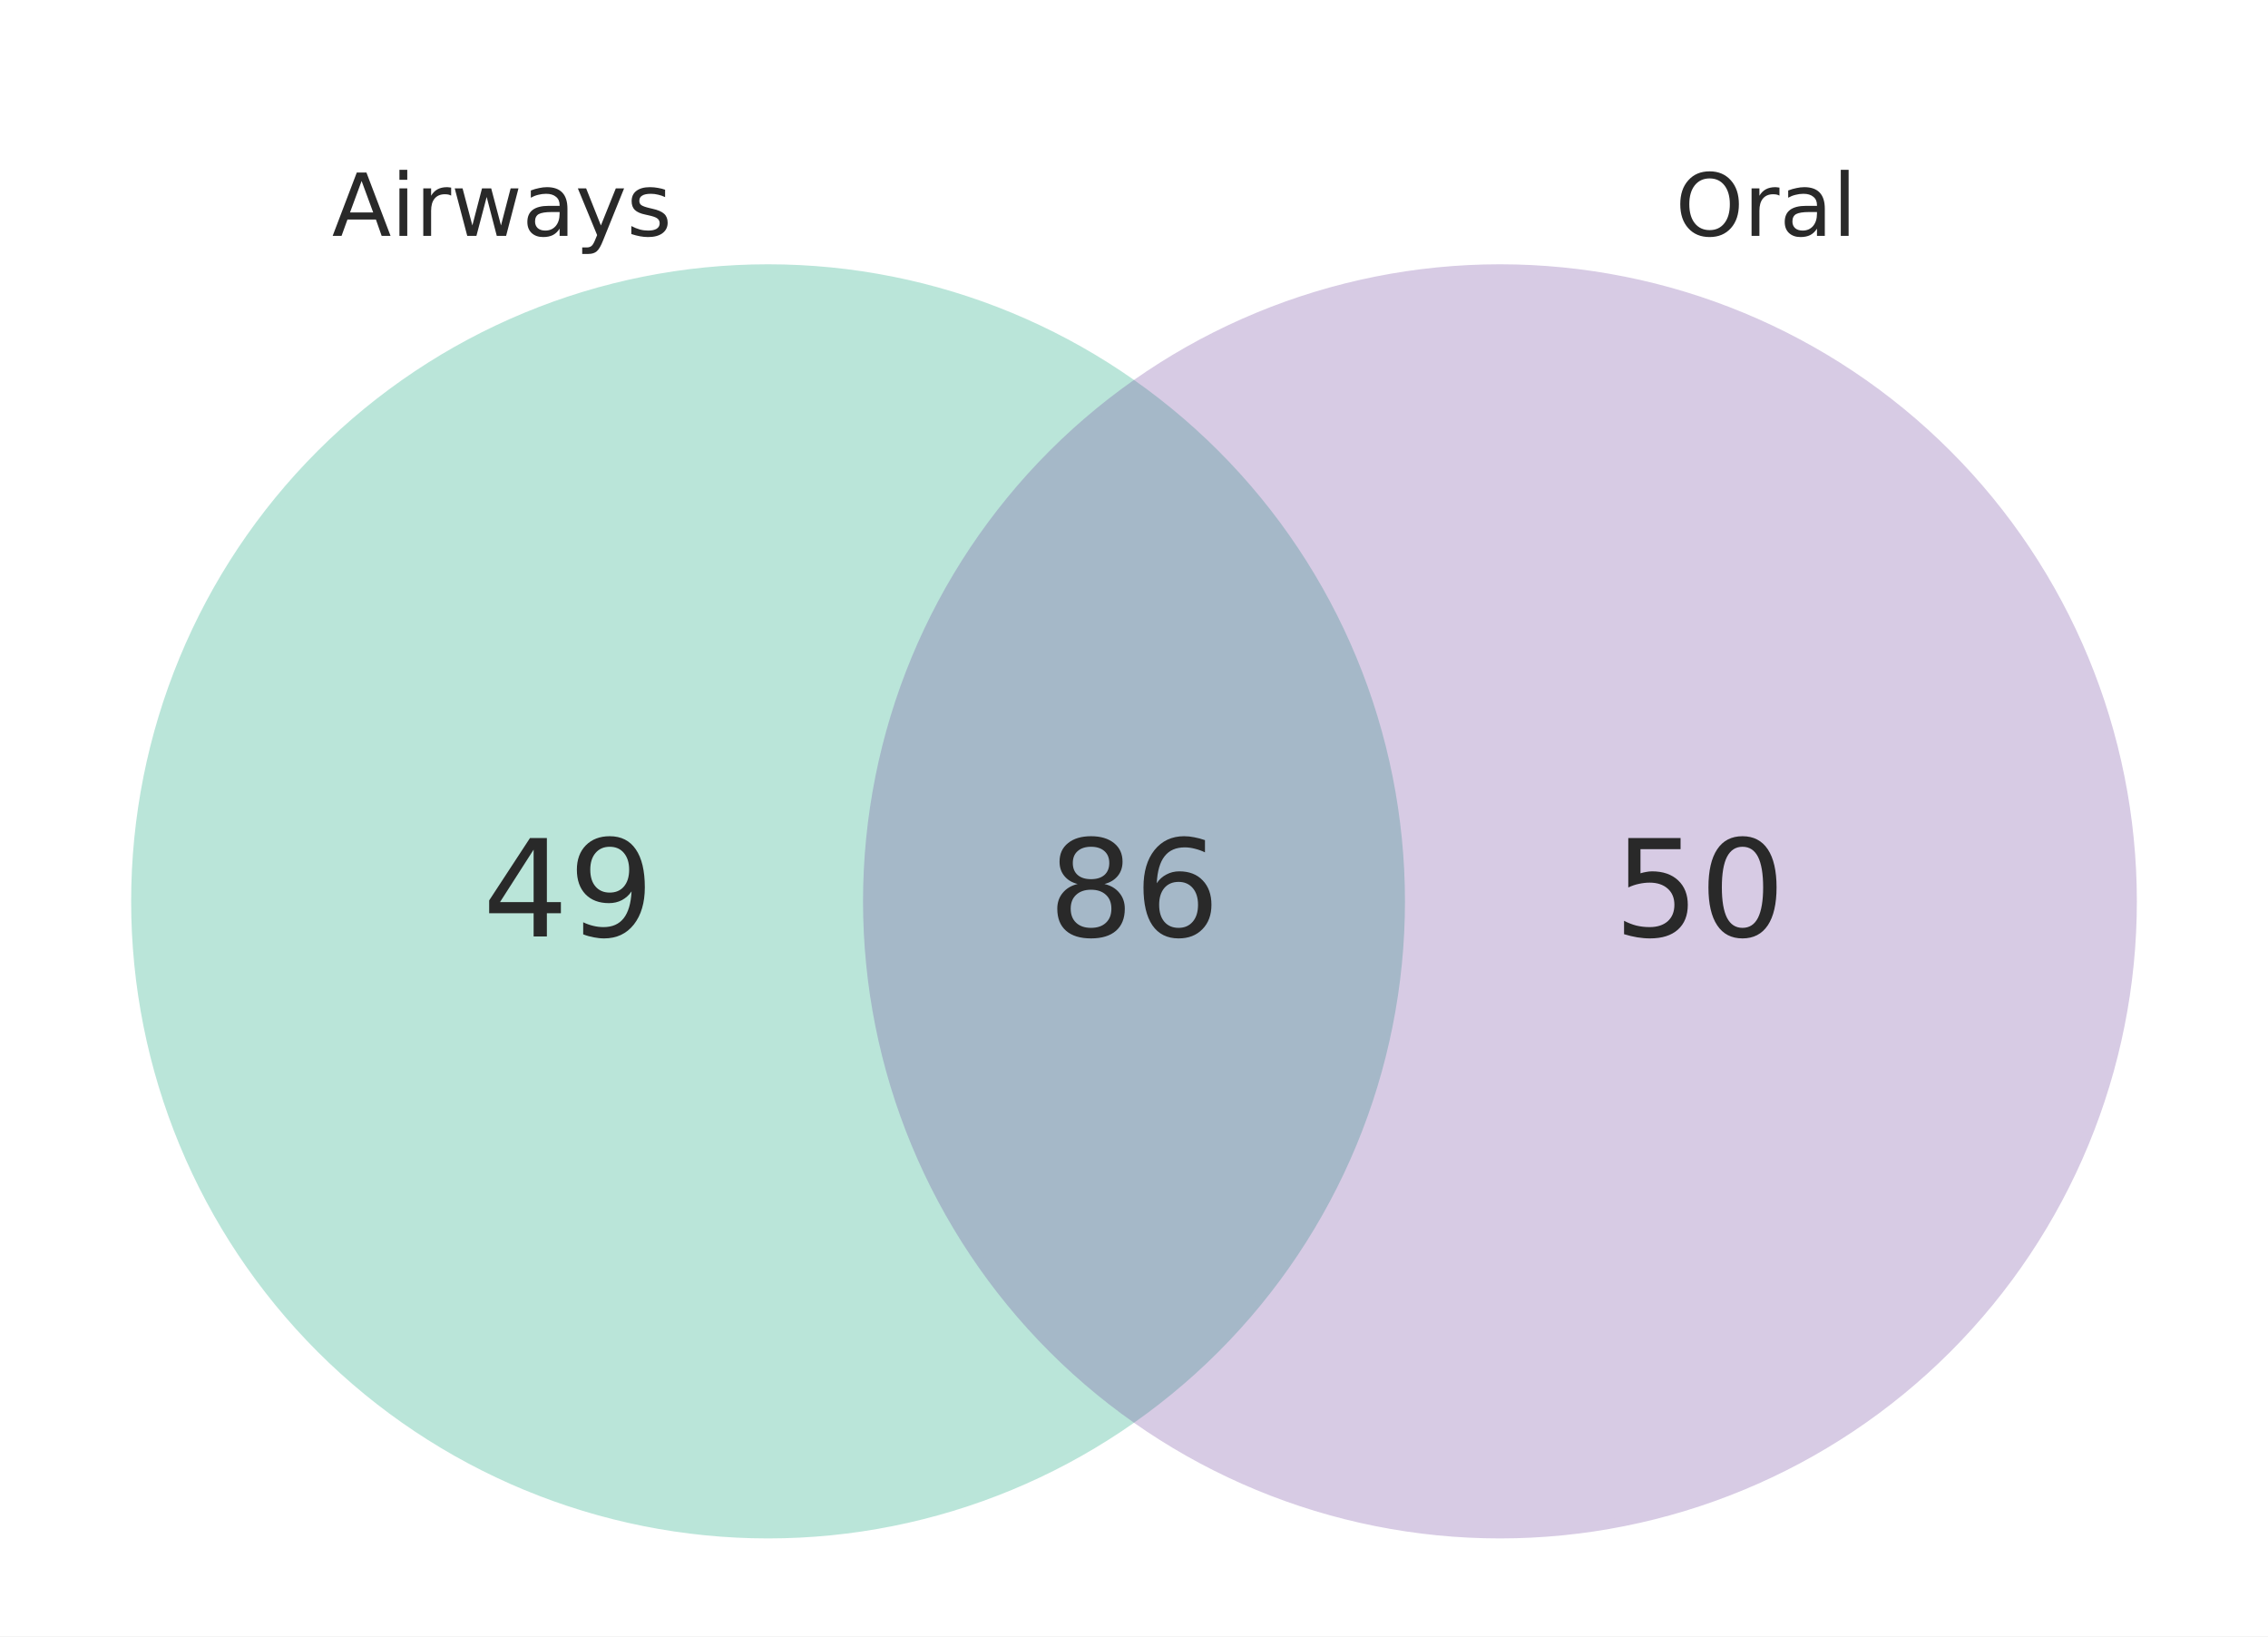
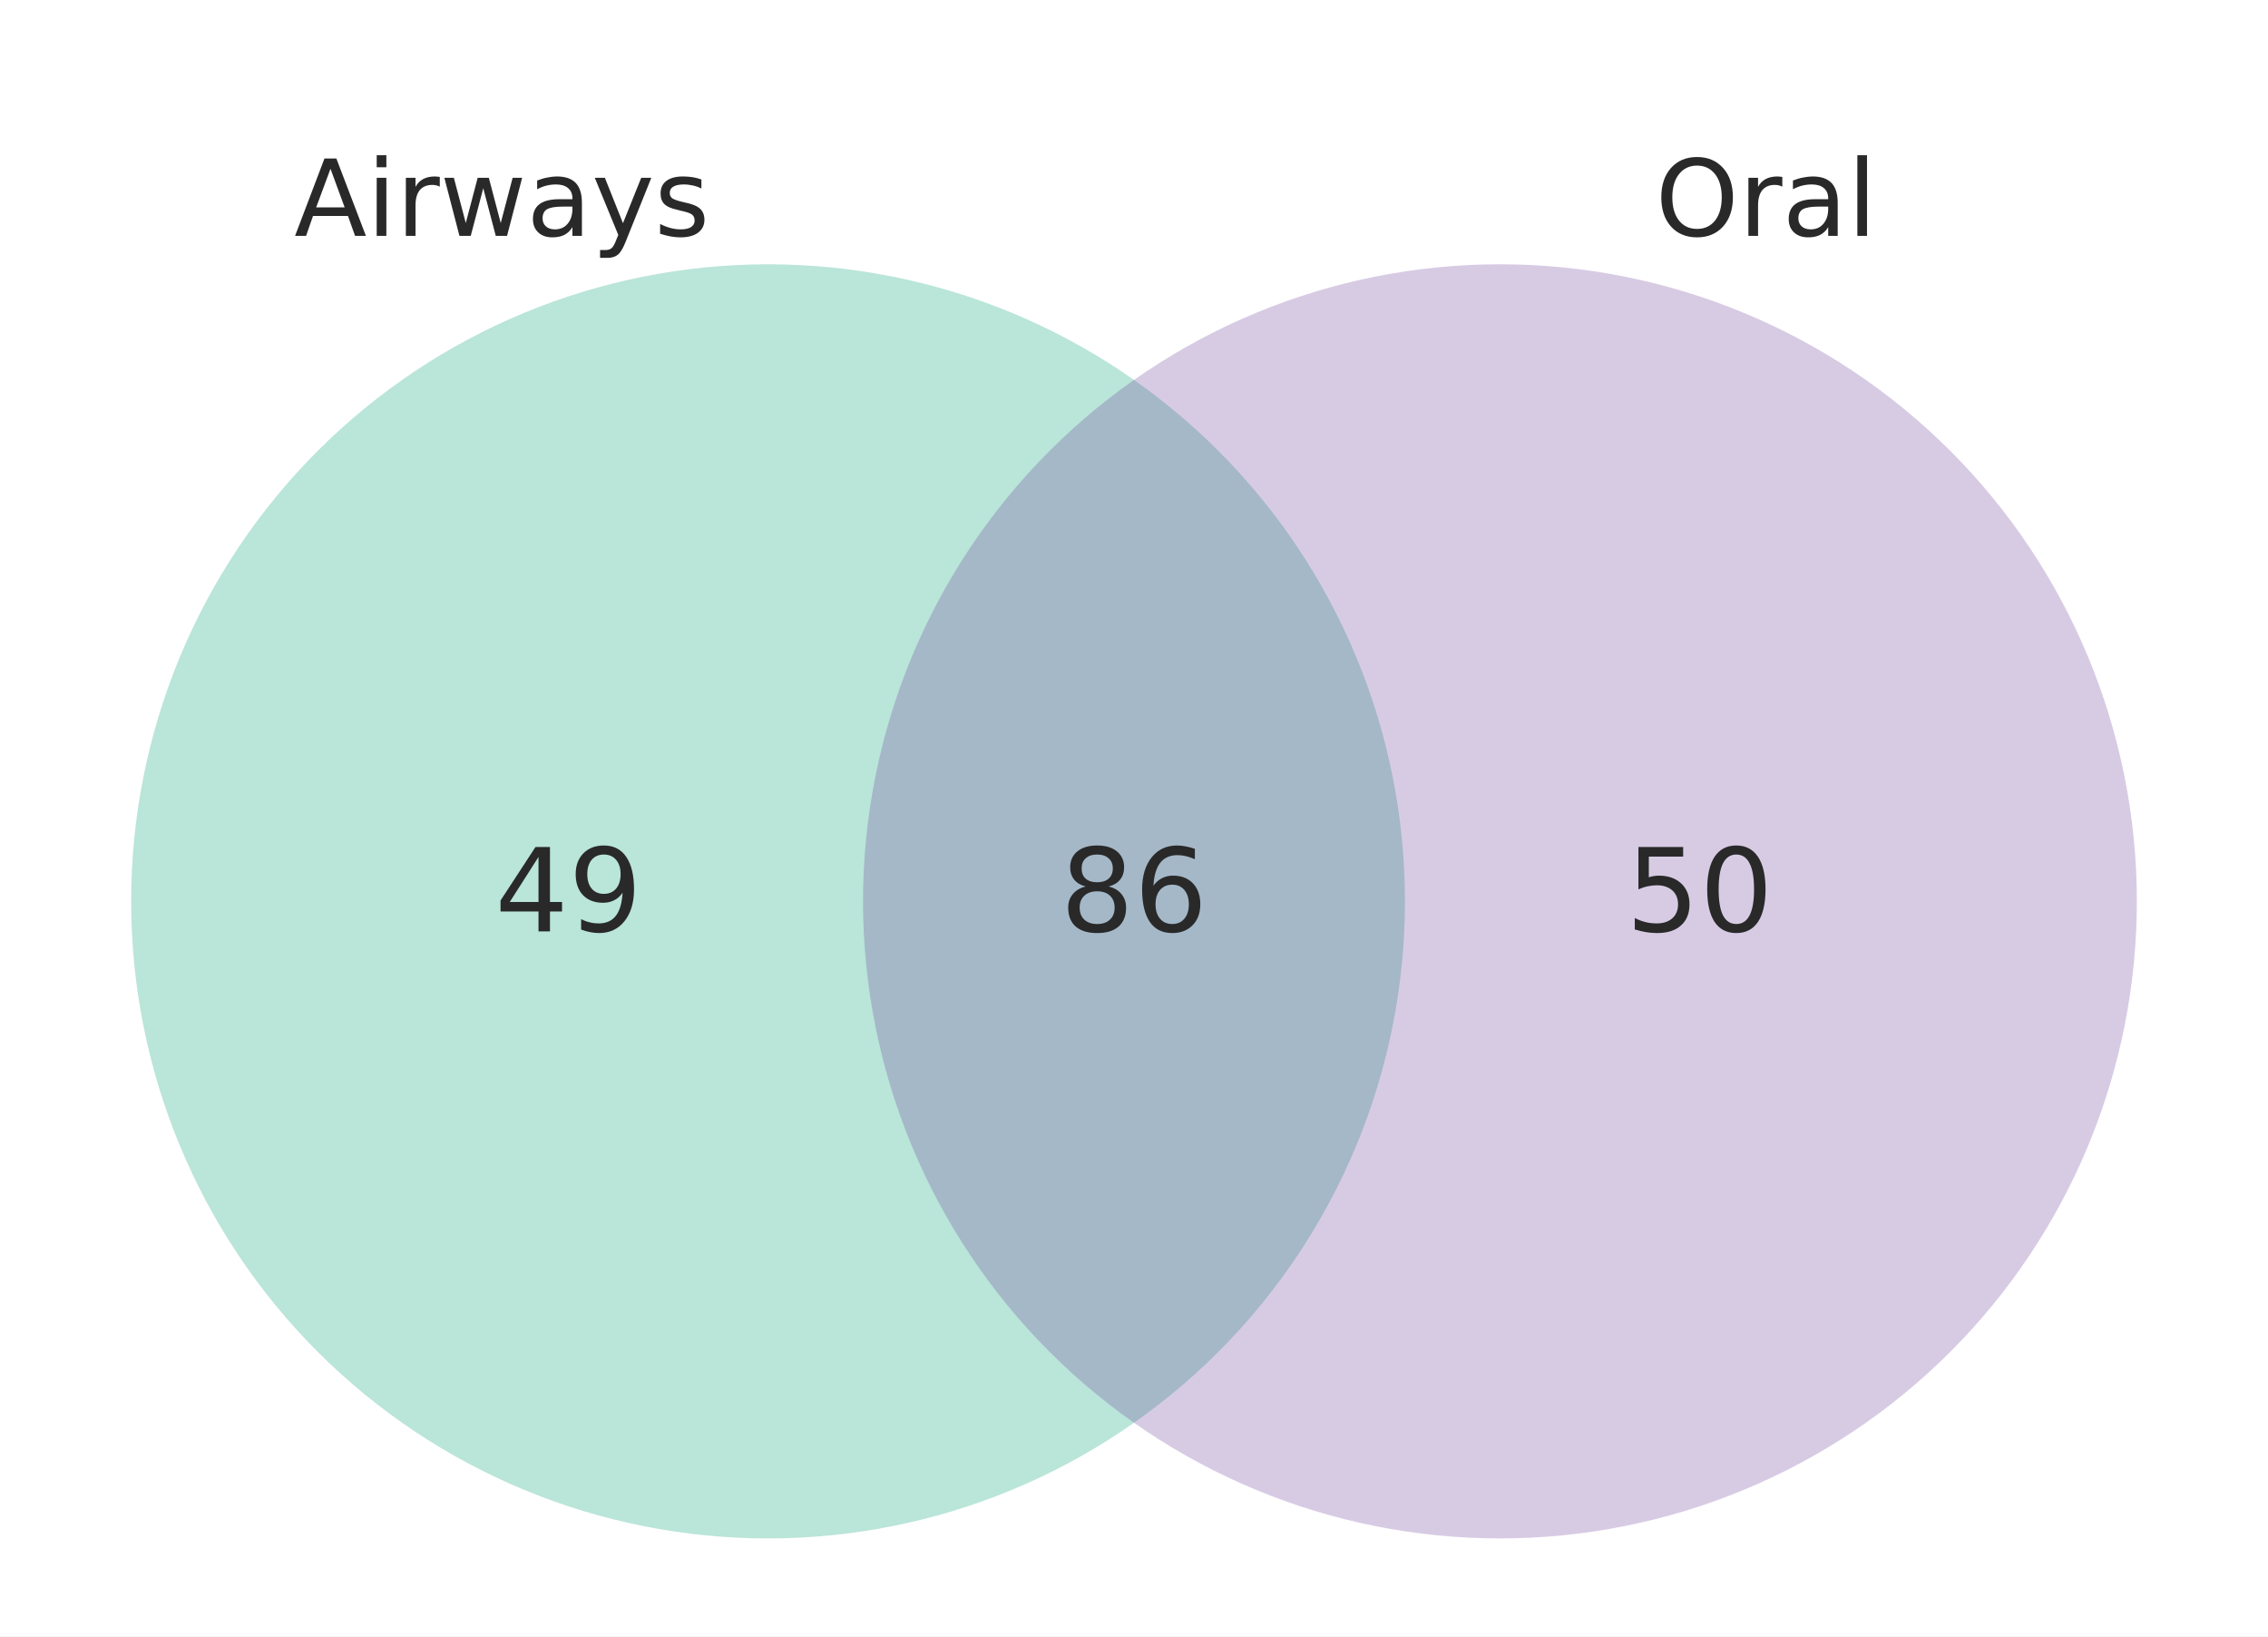
<svg xmlns="http://www.w3.org/2000/svg" width="235.174pt" height="169.632pt" viewBox="0 0 235.174 169.632" version="1.1">
  <defs>
    <style type="text/css">*{stroke-linejoin: round; stroke-linecap: butt}</style>
  </defs>
  <g id="figure_1">
    <g id="patch_1">
-       <path d="M 0 169.632  L 235.174 169.632  L 235.174 0  L 0 0  z " style="fill: #ffffff" />
+       <path d="M 0 169.632 L 235.174 169.632 L 235.174 0 L 0 0 z " style="fill: #ffffff" />
    </g>
    <g id="axes_1">
      <g id="patch_2">
-         <path d="M 79.642 158.982  C 97.024 158.982 113.696 152.076 125.987 139.785  C 138.278 127.495 145.184 110.822 145.184 93.44  C 145.184 76.058 138.278 59.385 125.987 47.095  C 113.696 34.804 97.024 27.898 79.642 27.898  C 62.26 27.898 45.587 34.804 33.296 47.095  C 21.005 59.385 14.099 76.058 14.099 93.44  C 14.099 110.822 21.005 127.495 33.296 139.785  C 45.587 152.076 62.26 158.982 79.642 158.982  z " clip-path="url(#p156f46efcd)" style="fill: #009e73; opacity: 0.27; stroke: #009e73; stroke-linejoin: miter" />
+         <path d="M 79.642 158.982 C 97.024 158.982 113.696 152.076 125.987 139.785 C 138.278 127.495 145.184 110.822 145.184 93.44 C 145.184 76.058 138.278 59.385 125.987 47.095 C 113.696 34.804 97.024 27.898 79.642 27.898 C 62.26 27.898 45.587 34.804 33.296 47.095 C 21.005 59.385 14.099 76.058 14.099 93.44 C 14.099 110.822 21.005 127.495 33.296 139.785 C 45.587 152.076 62.26 158.982 79.642 158.982 z " clip-path="url(#p224f1b9c10)" style="fill: #009e73; opacity: 0.27; stroke: #009e73; stroke-linejoin: miter" />
      </g>
      <g id="patch_3">
-         <path d="M 155.533 158.982  C 172.915 158.982 189.587 152.076 201.878 139.785  C 214.169 127.495 221.075 110.822 221.075 93.44  C 221.075 76.058 214.169 59.385 201.878 47.095  C 189.587 34.804 172.915 27.898 155.533 27.898  C 138.151 27.898 121.478 34.804 109.187 47.095  C 96.896 59.385 89.99 76.058 89.99 93.44  C 89.99 110.822 96.896 127.495 109.187 139.785  C 121.478 152.076 138.151 158.982 155.533 158.982  z " clip-path="url(#p156f46efcd)" style="fill: #6a3d9a; opacity: 0.27; stroke: #6a3d9a; stroke-linejoin: miter" />
+         <path d="M 155.533 158.982 C 172.915 158.982 189.587 152.076 201.878 139.785 C 214.169 127.495 221.075 110.822 221.075 93.44 C 221.075 76.058 214.169 59.385 201.878 47.095 C 189.587 34.804 172.915 27.898 155.533 27.898 C 138.151 27.898 121.478 34.804 109.187 47.095 C 96.896 59.385 89.99 76.058 89.99 93.44 C 89.99 110.822 96.896 127.495 109.187 139.785 C 121.478 152.076 138.151 158.982 155.533 158.982 z " clip-path="url(#p224f1b9c10)" style="fill: #6a3d9a; opacity: 0.27; stroke: #6a3d9a; stroke-linejoin: miter" />
      </g>
      <g id="text_1">
-         <text style="font-size: 14px; font-family: 'DejaVu Sans', 'Bitstream Vera Sans', 'Computer Modern Sans Serif', 'Lucida Grande', 'Verdana', 'Geneva', 'Lucid', 'Arial', 'Helvetica', 'Avant Garde', sans-serif; text-anchor: middle; fill: #292929" x="58.944" y="97.077" transform="rotate(-0 58.944 97.07672)">49</text>
+         <text style="font-size: 12px; font-family: 'DejaVu Sans'; text-anchor: middle; fill: #292929" x="58.944" y="96.557" transform="rotate(-0 58.944 96.55719)">49</text>
      </g>
      <g id="text_2">
-         <text style="font-size: 14px; font-family: 'DejaVu Sans', 'Bitstream Vera Sans', 'Computer Modern Sans Serif', 'Lucida Grande', 'Verdana', 'Geneva', 'Lucid', 'Arial', 'Helvetica', 'Avant Garde', sans-serif; text-anchor: middle; fill: #292929" x="117.587" y="97.077" transform="rotate(-0 117.5872 97.07672)">86</text>
+         <text style="font-size: 12px; font-family: 'DejaVu Sans'; text-anchor: middle; fill: #292929" x="117.587" y="96.557" transform="rotate(-0 117.5872 96.55719)">86</text>
      </g>
      <g id="text_3">
-         <text style="font-size: 14px; font-family: 'DejaVu Sans', 'Bitstream Vera Sans', 'Computer Modern Sans Serif', 'Lucida Grande', 'Verdana', 'Geneva', 'Lucid', 'Arial', 'Helvetica', 'Avant Garde', sans-serif; text-anchor: middle; fill: #292929" x="176.23" y="97.077" transform="rotate(-0 176.2304 97.07672)">50</text>
+         <text style="font-size: 12px; font-family: 'DejaVu Sans'; text-anchor: middle; fill: #292929" x="176.23" y="96.557" transform="rotate(-0 176.2304 96.55719)">50</text>
      </g>
      <g id="text_4">
-         <text style="font-size: 9px; font-family: 'DejaVu Sans', 'Bitstream Vera Sans', 'Computer Modern Sans Serif', 'Lucida Grande', 'Verdana', 'Geneva', 'Lucid', 'Arial', 'Helvetica', 'Avant Garde', sans-serif; text-anchor: middle; fill: #292929" x="52.045" y="24.448" transform="rotate(-0 52.0448 24.448)">Airways</text>
+         <text style="font-size: 11px; font-family: 'DejaVu Sans'; text-anchor: middle; fill: #292929" x="52.045" y="24.448" transform="rotate(-0 52.0448 24.448)">Airways</text>
      </g>
      <g id="text_5">
-         <text style="font-size: 9px; font-family: 'DejaVu Sans', 'Bitstream Vera Sans', 'Computer Modern Sans Serif', 'Lucida Grande', 'Verdana', 'Geneva', 'Lucid', 'Arial', 'Helvetica', 'Avant Garde', sans-serif; text-anchor: middle; fill: #292929" x="183.13" y="24.448" transform="rotate(-0 183.1296 24.448)">Oral</text>
+         <text style="font-size: 11px; font-family: 'DejaVu Sans'; text-anchor: middle; fill: #292929" x="183.13" y="24.448" transform="rotate(-0 183.1296 24.448)">Oral</text>
      </g>
    </g>
  </g>
  <defs>
-     <clipPath id="p156f46efcd">
+     <clipPath id="p224f1b9c10">
      <rect x="7.2" y="7.2" width="220.774" height="155.232" />
    </clipPath>
  </defs>
</svg>
